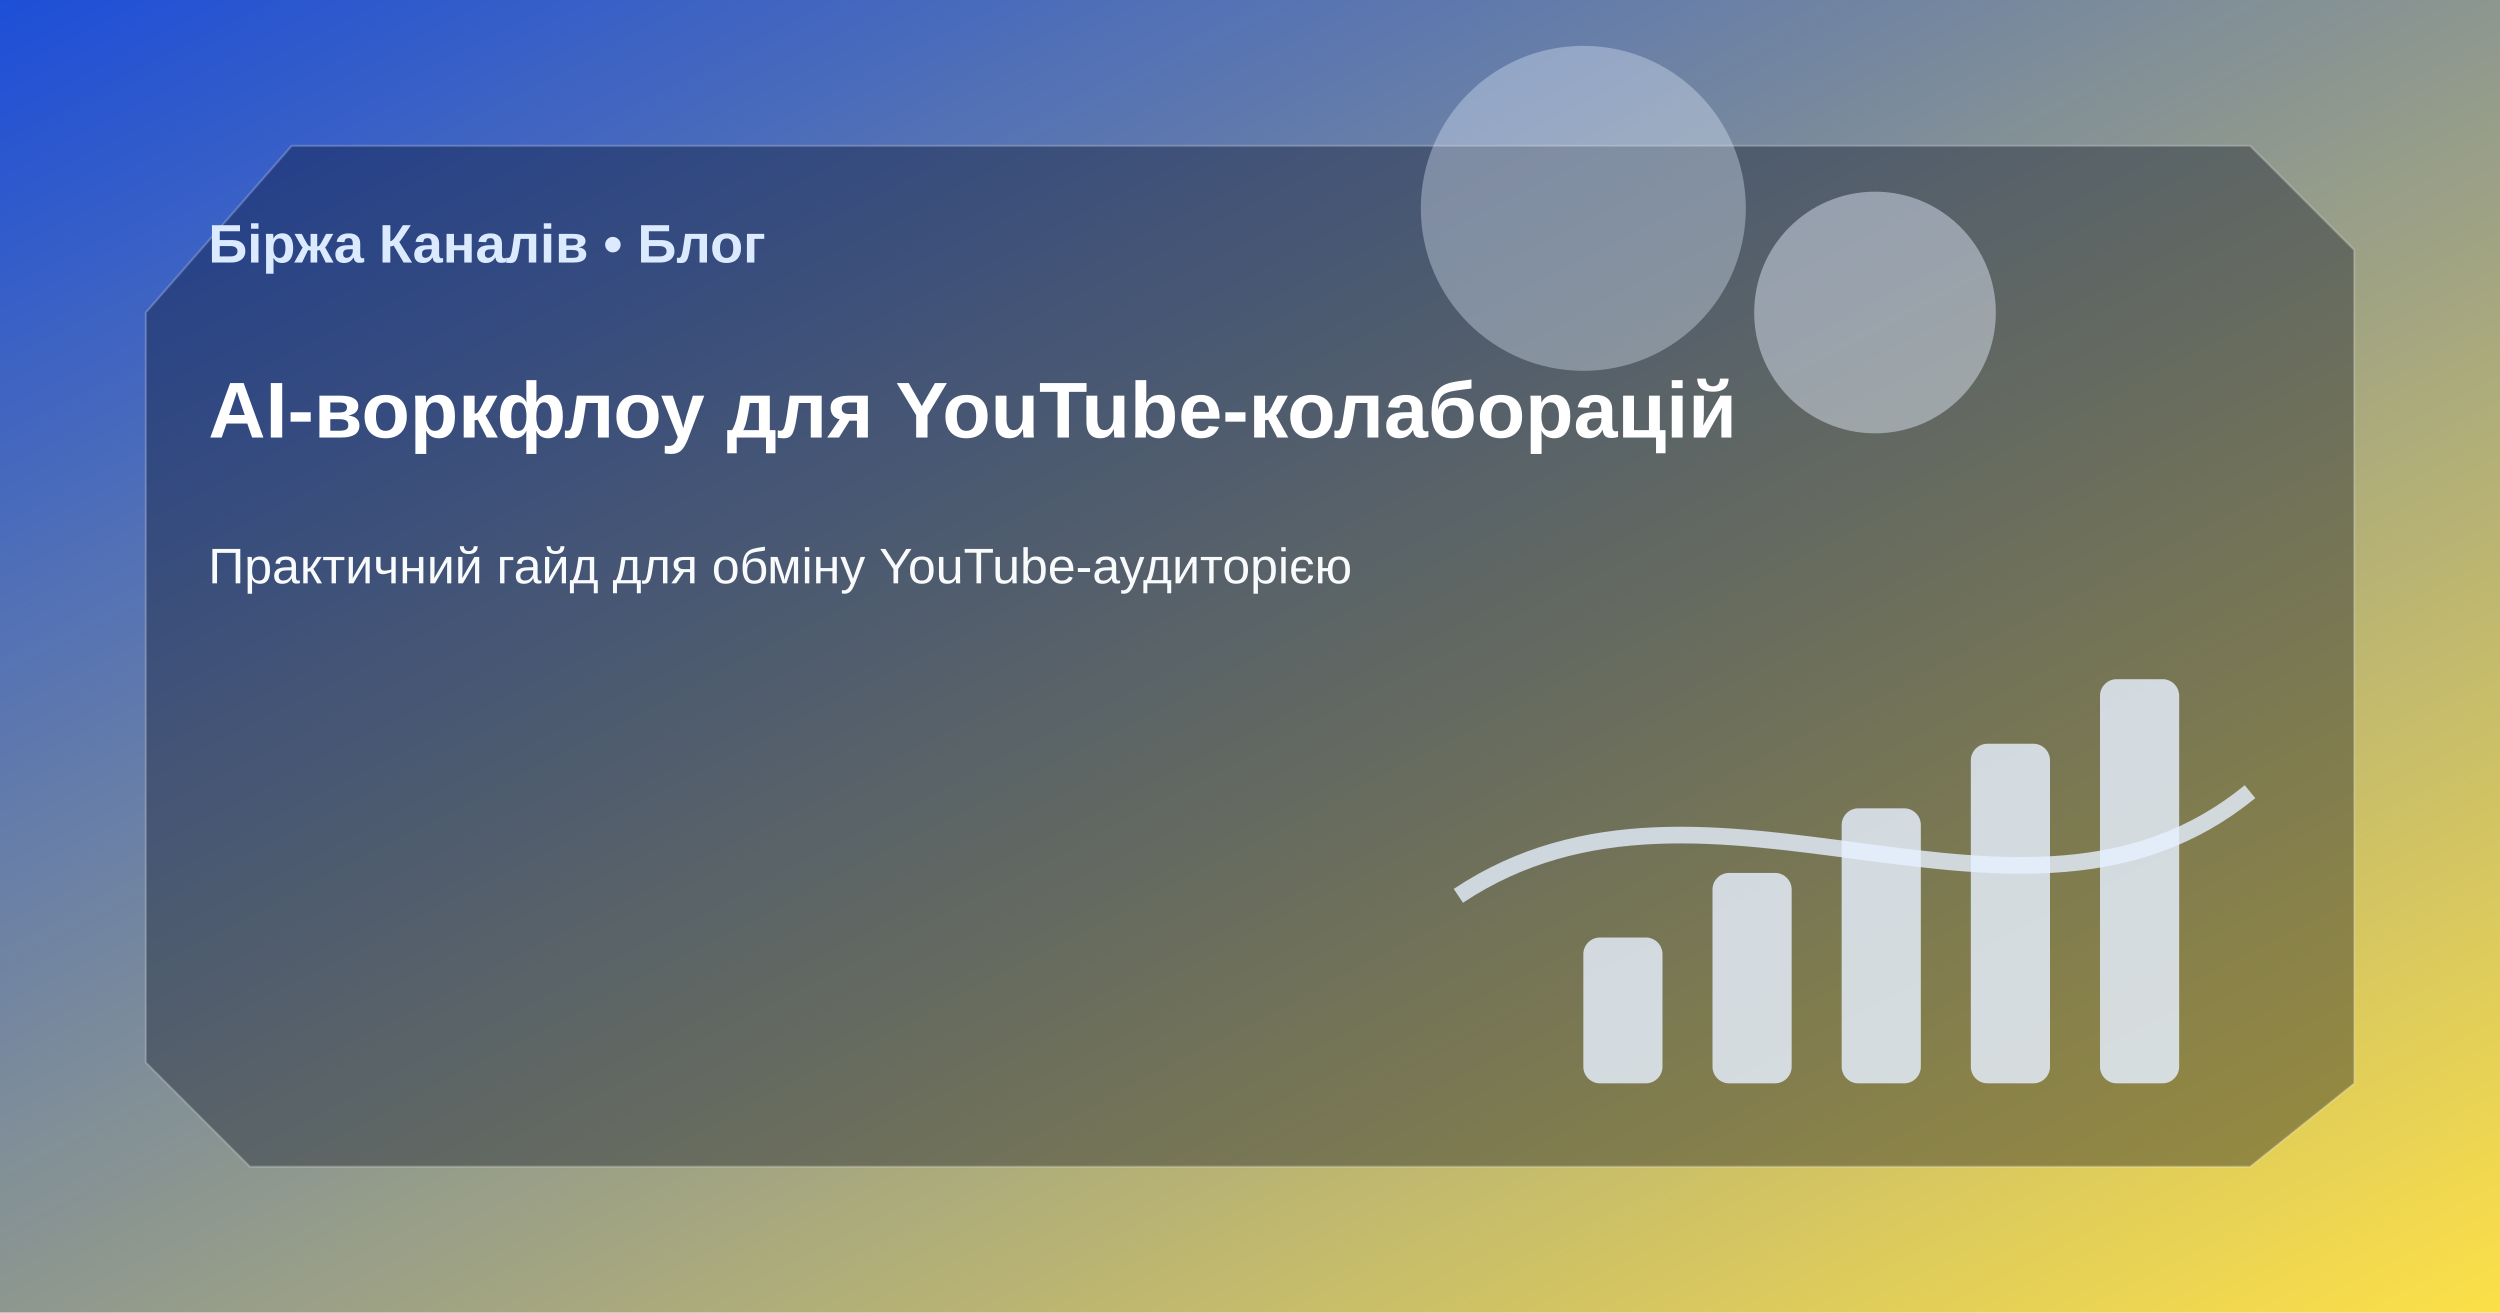
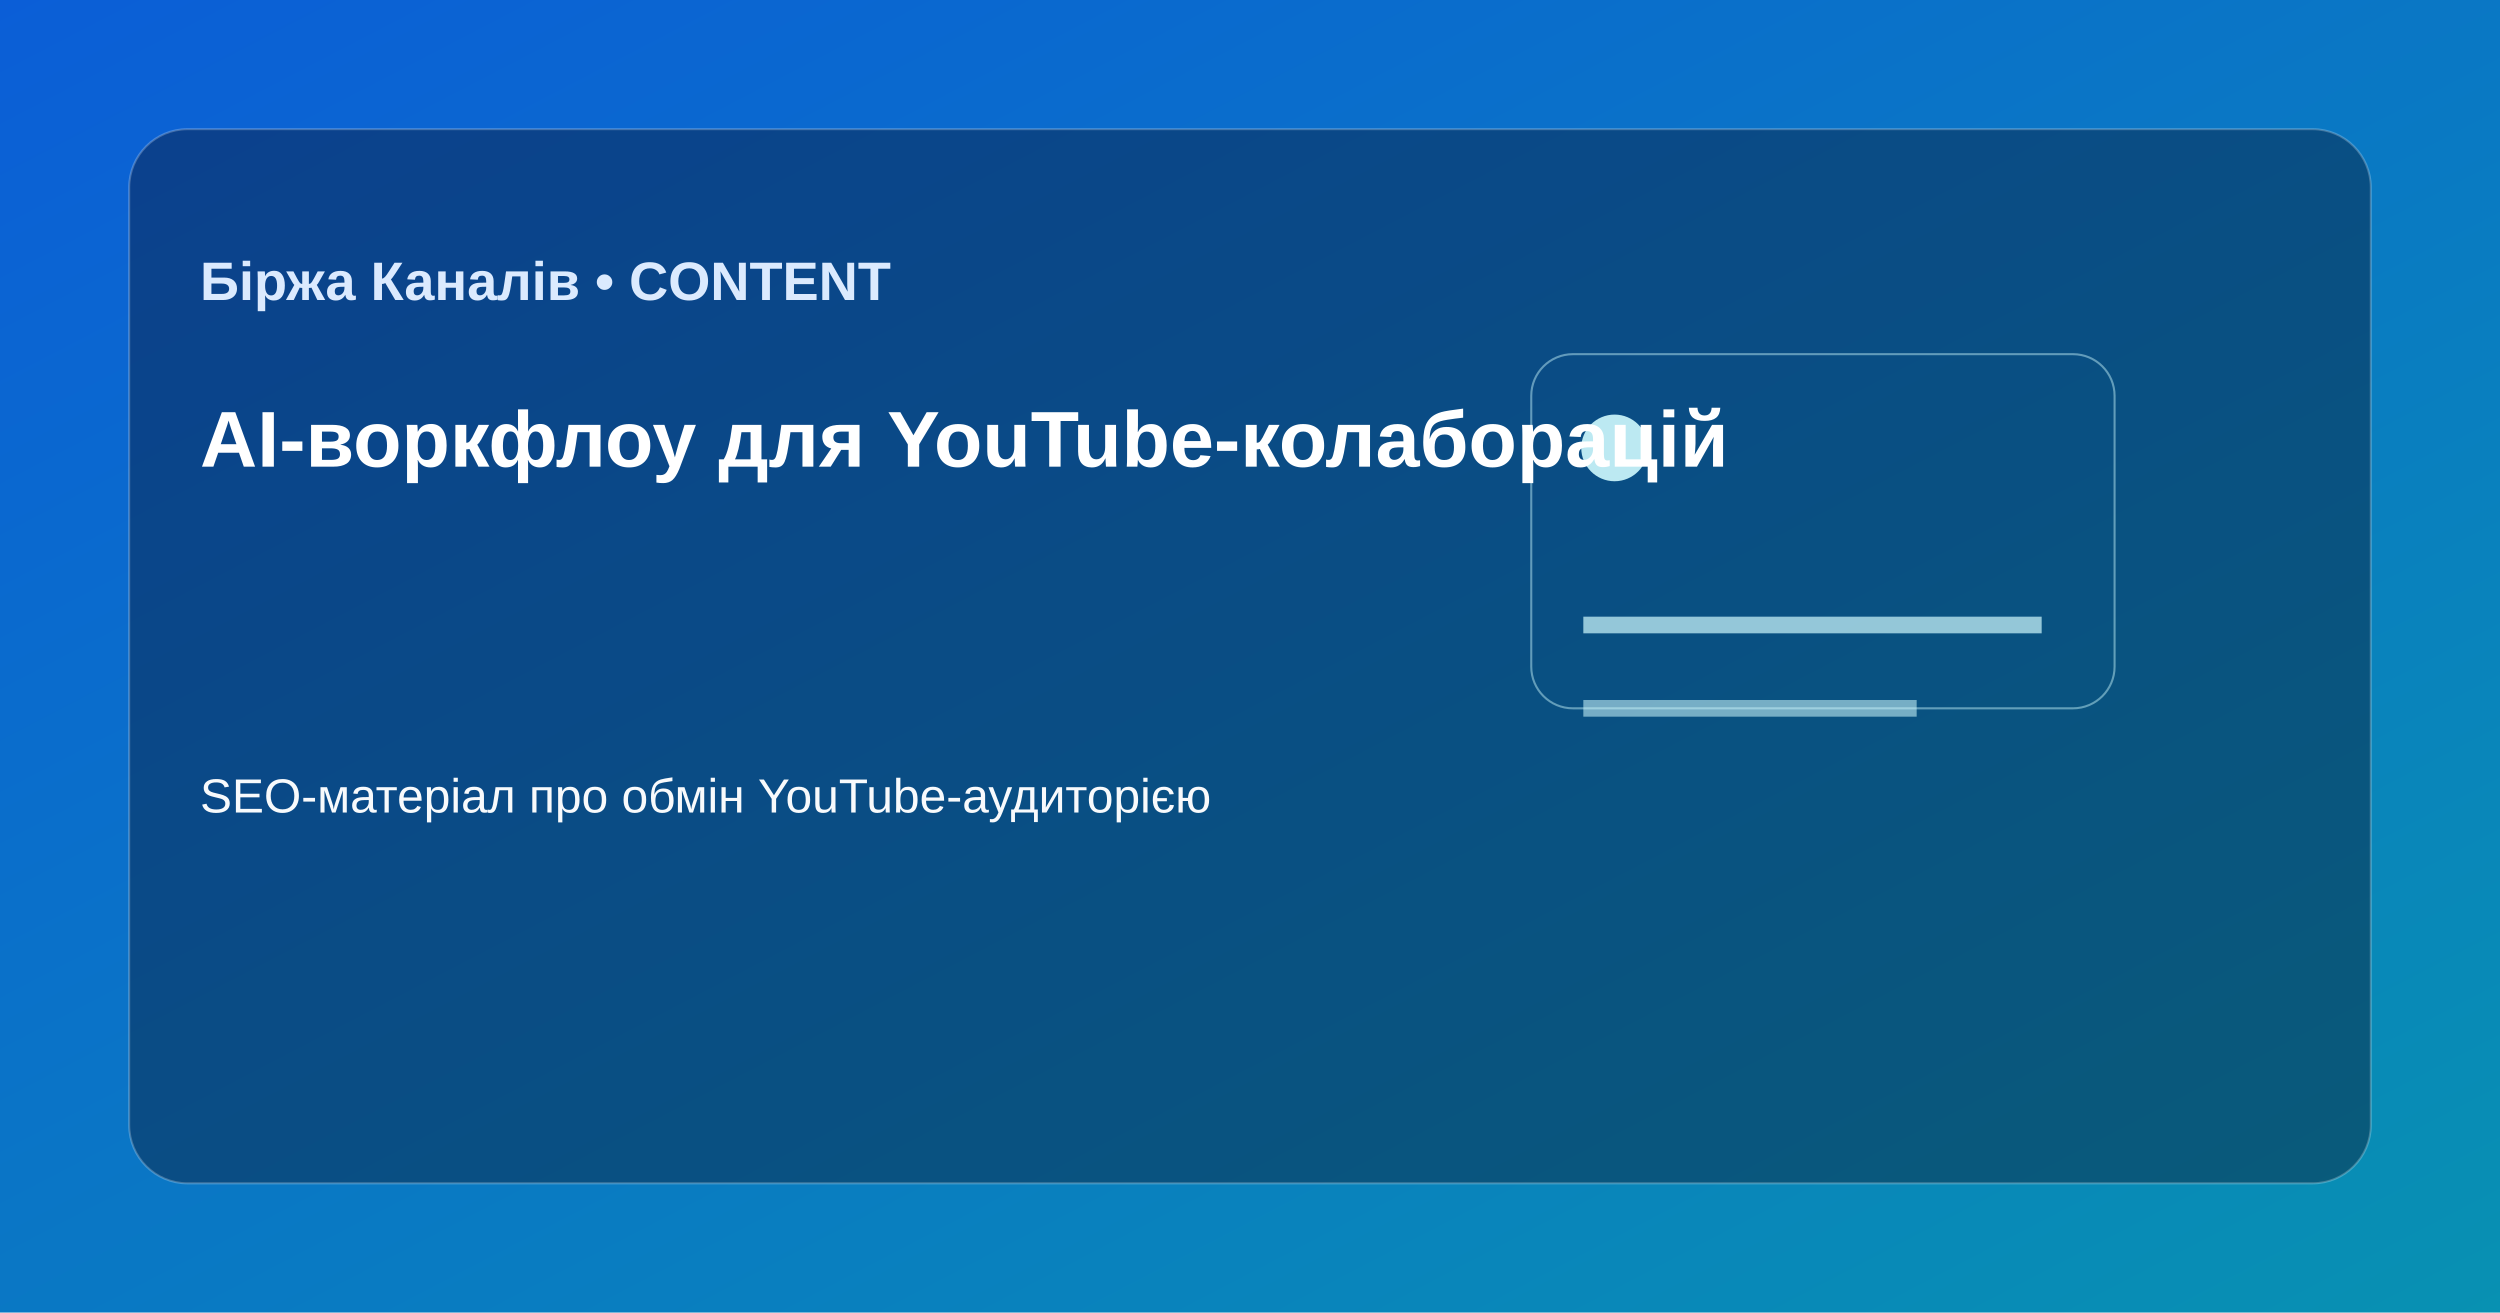
<svg xmlns="http://www.w3.org/2000/svg" width="1200" height="630" viewBox="0 0 1200 630" role="img" aria-label="AI-воркфлоу для YouTube-колаборацій">
  <defs>
-     <linearGradient id="bg-19" x1="0" y1="0" x2="1" y2="1">
-       <stop offset="0%" stop-color="#1d4ed8" />
-       <stop offset="100%" stop-color="#fde047" />
+     <linearGradient id="cover-19" x1="0" y1="0" x2="1" y2="1">
+       <stop offset="0%" stop-color="#0b5ed7" />
+       <stop offset="100%" stop-color="#0891b2" />
    </linearGradient>
  </defs>
-   <rect width="1200" height="630" fill="url(#bg-19)" />
-   <path d="M70 150 L140 70 H1080 L1130 120 V520 L1080 560 H120 L70 510 Z" fill="rgba(7,12,30,.36)" stroke="rgba(255,255,255,.22)" />
-   <circle cx="760" cy="100" r="78" fill="#e6f0ff" opacity="0.35" />
-   <circle cx="900" cy="150" r="58" fill="#e6f0ff" opacity="0.45" />
-   <path d="M700 430 C820 350, 970 470, 1080 380" stroke="#e6f0ff" stroke-width="8" fill="none" opacity="0.8" />
-   <rect x="760" y="450" width="38" height="70" rx="8" fill="#e6f0ff" opacity="0.82" />
-   <rect x="822" y="419" width="38" height="101" rx="8" fill="#e6f0ff" opacity="0.82" />
-   <rect x="884" y="388" width="38" height="132" rx="8" fill="#e6f0ff" opacity="0.82" />
-   <rect x="946" y="357" width="38" height="163" rx="8" fill="#e6f0ff" opacity="0.82" />
-   <rect x="1008" y="326" width="38" height="194" rx="8" fill="#e6f0ff" opacity="0.82" />
-   <text x="100" y="126" fill="#dbeafe" font-size="26" font-weight="700" font-family="Segoe UI, Arial, sans-serif">Біржа Каналів • Блог</text>
-   <text x="100" y="210" fill="#ffffff" font-size="38" font-weight="800" font-family="Segoe UI, Arial, sans-serif">AI-воркфлоу для YouTube-колаборацій</text>
-   <text x="100" y="280" fill="#f8fafc" font-size="24" font-weight="500" font-family="Segoe UI, Arial, sans-serif">Практичний гайд для обміну YouTube-аудиторією</text>
+   <rect width="1200" height="630" fill="url(#cover-19)" />
+   <rect x="62" y="62" width="1076" height="506" rx="28" fill="rgba(10,16,35,0.40)" stroke="rgba(255,255,255,0.24)" />
+   <rect x="735" y="170" width="280" height="170" rx="20" fill="none" stroke="#cffafe" opacity="0.45" />
+   <circle cx="775" cy="215" r="16" fill="#cffafe" opacity="0.9" />
+   <path d="M760 300 L980 300" stroke="#cffafe" stroke-width="8" opacity="0.7" />
+   <path d="M760 340 L920 340" stroke="#cffafe" stroke-width="8" opacity="0.55" />
+   <text x="96" y="144" fill="#dbeafe" font-size="26" font-weight="700" font-family="Segoe UI, Arial, sans-serif">Біржа Каналів • CONTENT</text>
+   <text x="96" y="224" fill="#ffffff" font-size="38" font-weight="800" font-family="Segoe UI, Arial, sans-serif">AI-воркфлоу для YouTube-колаборацій</text>
+   <text x="96" y="390" fill="#f8fafc" font-size="23" font-weight="500" font-family="Segoe UI, Arial, sans-serif">SEO-матеріал про обмін YouTube-аудиторією</text>
</svg>
